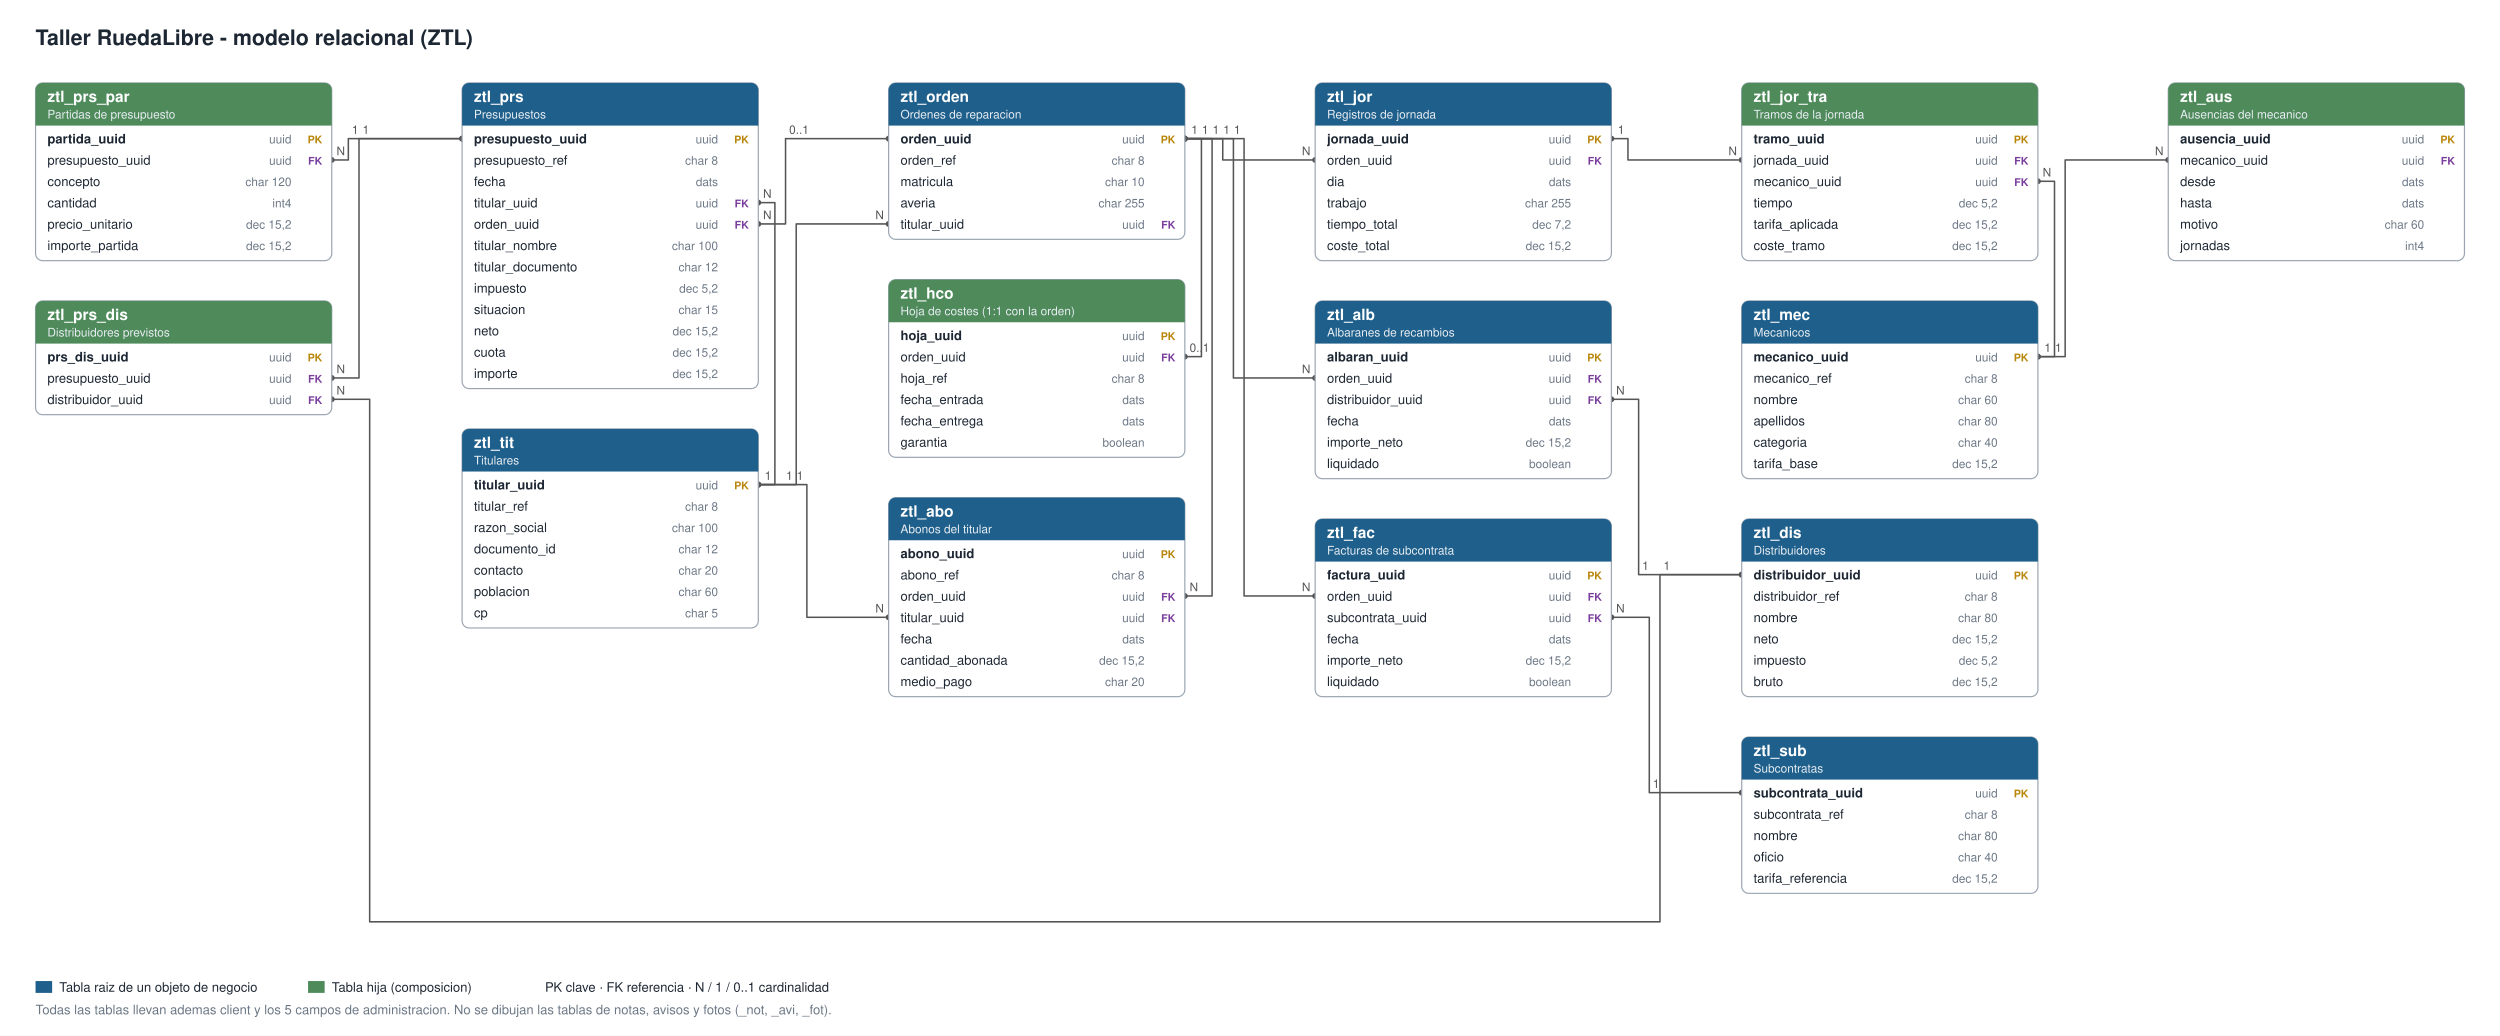
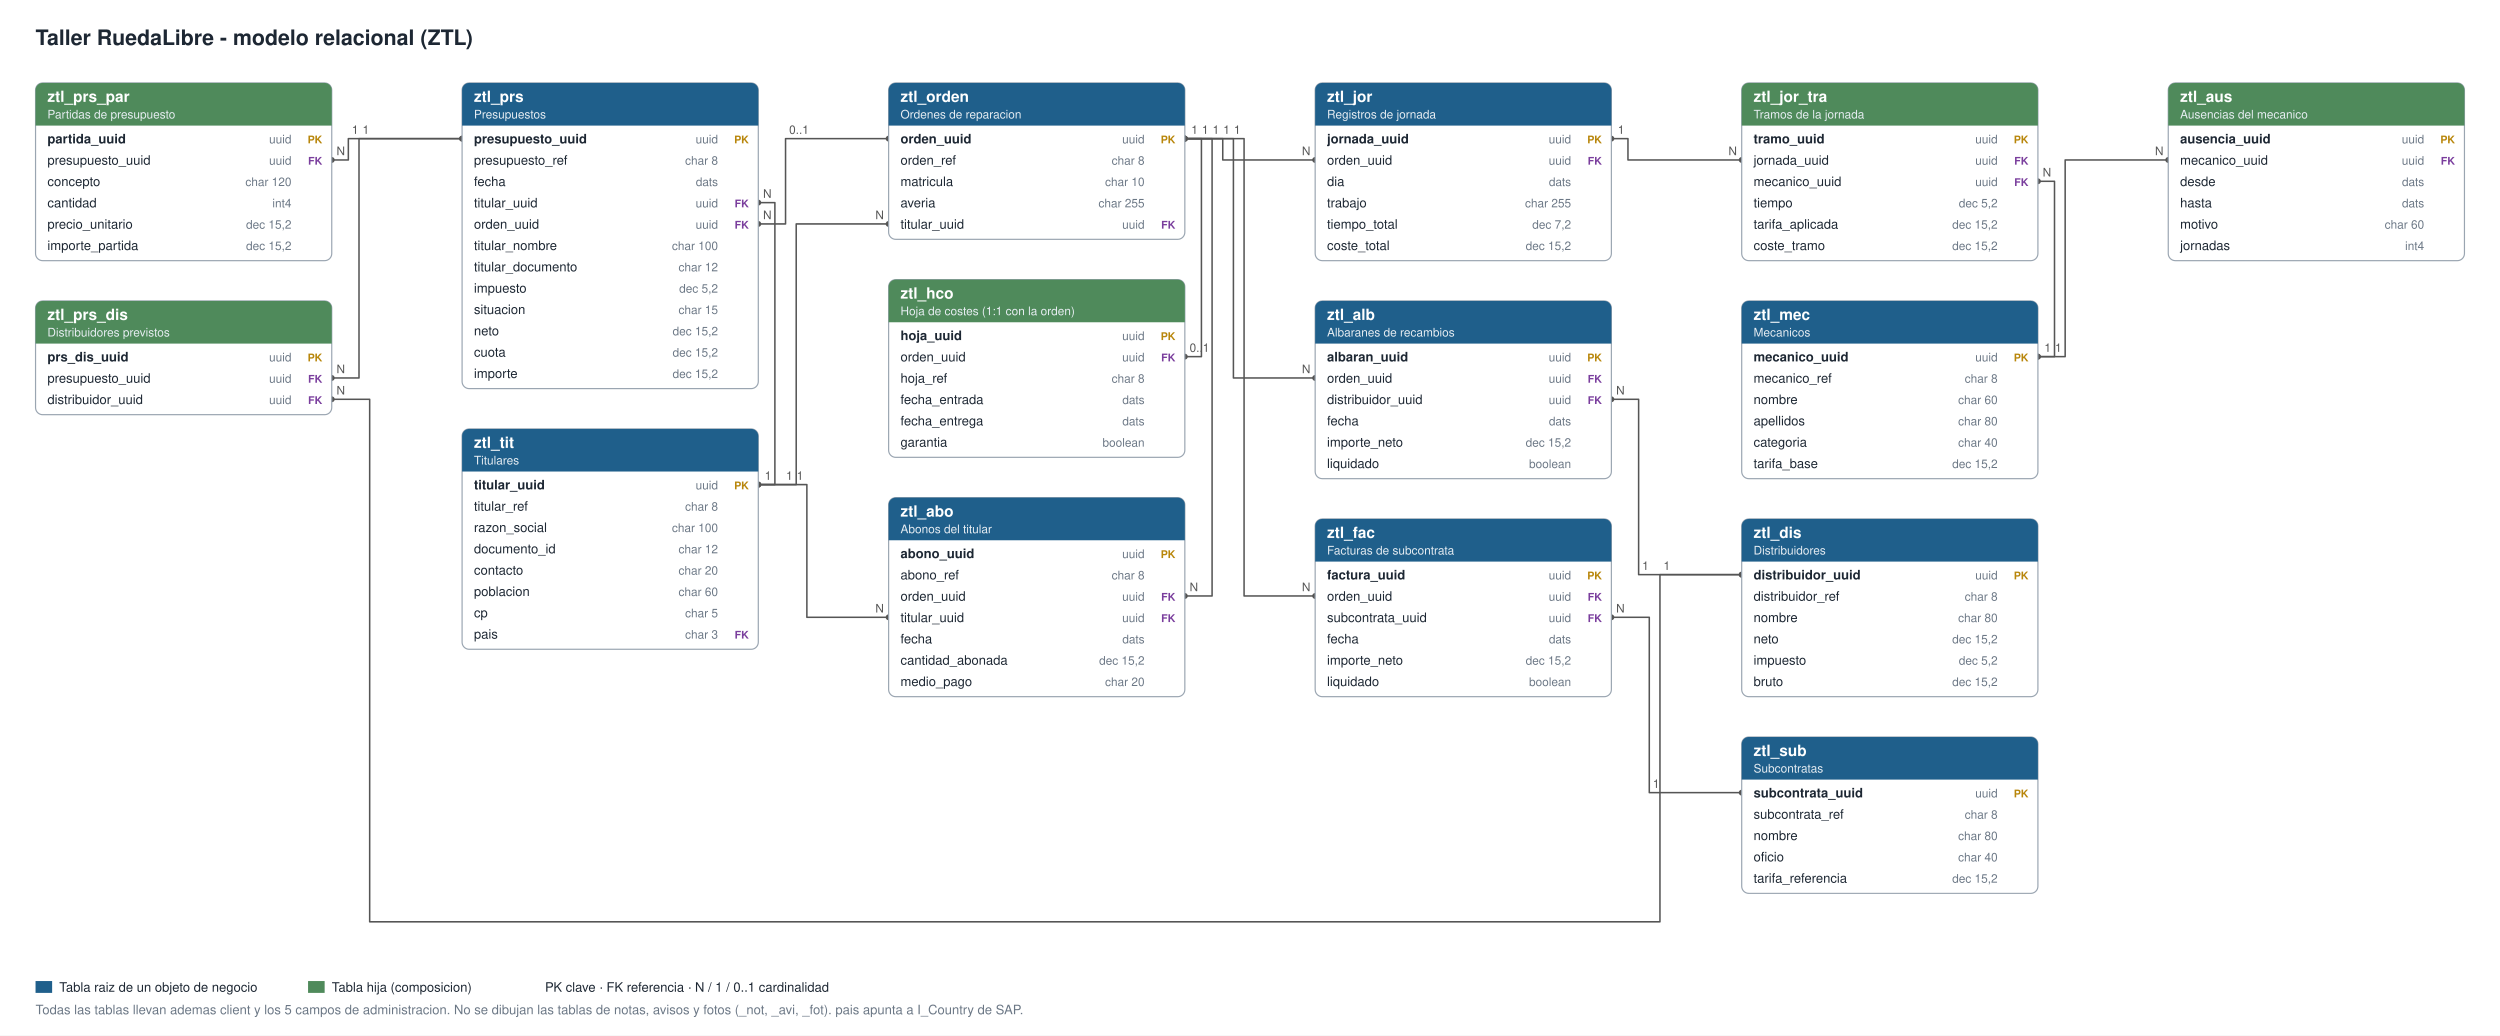
<svg xmlns="http://www.w3.org/2000/svg" width="2110" height="874" viewBox="0 0 2110 874" font-family="Helvetica, Arial, sans-serif">
  <rect width="100%" height="100%" fill="#ffffff" />
  <text x="30" y="38" font-size="18" font-weight="bold" fill="#1d2733">Taller RuedaLibre - modelo relacional (ZTL)</text>
  <polyline points="280,135 294,135 294,117 390,117" fill="none" stroke="#555555" stroke-width="1.3" stroke-linejoin="round" />
  <circle cx="280" cy="135" r="2.5" fill="#555555" />
  <text x="284" y="131" font-size="10" text-anchor="start" fill="#555555">N</text>
  <circle cx="390" cy="117" r="2.5" fill="#555555" />
  <text x="297" y="113" font-size="10" text-anchor="start" fill="#555555">1</text>
  <polyline points="280,319 303,319 303,117 390,117" fill="none" stroke="#555555" stroke-width="1.3" stroke-linejoin="round" />
  <circle cx="280" cy="319" r="2.5" fill="#555555" />
  <text x="284" y="315" font-size="10" text-anchor="start" fill="#555555">N</text>
  <circle cx="390" cy="117" r="2.5" fill="#555555" />
  <text x="306" y="113" font-size="10" text-anchor="start" fill="#555555">1</text>
  <polyline points="640,171 654,171 654,409 640,409" fill="none" stroke="#555555" stroke-width="1.3" stroke-linejoin="round" />
  <circle cx="640" cy="171" r="2.5" fill="#555555" />
  <text x="644" y="167" font-size="10" text-anchor="start" fill="#555555">N</text>
  <circle cx="640" cy="409" r="2.5" fill="#555555" />
  <text x="651" y="405" font-size="10" text-anchor="end" fill="#555555">1</text>
  <polyline points="640,189 663,189 663,117 750,117" fill="none" stroke="#555555" stroke-width="1.3" stroke-linejoin="round" />
  <circle cx="640" cy="189" r="2.5" fill="#555555" />
  <text x="644" y="185" font-size="10" text-anchor="start" fill="#555555">N</text>
  <circle cx="750" cy="117" r="2.5" fill="#555555" />
  <text x="666" y="113" font-size="10" text-anchor="start" fill="#555555">0..1</text>
  <polyline points="750,189 672,189 672,409 640,409" fill="none" stroke="#555555" stroke-width="1.3" stroke-linejoin="round" />
  <circle cx="750" cy="189" r="2.5" fill="#555555" />
  <text x="746" y="185" font-size="10" text-anchor="end" fill="#555555">N</text>
  <circle cx="640" cy="409" r="2.5" fill="#555555" />
  <text x="669" y="405" font-size="10" text-anchor="end" fill="#555555">1</text>
  <polyline points="1000,301 1014,301 1014,117 1000,117" fill="none" stroke="#555555" stroke-width="1.3" stroke-linejoin="round" />
  <circle cx="1000" cy="301" r="2.5" fill="#555555" />
  <text x="1004" y="297" font-size="10" text-anchor="start" fill="#555555">0..1</text>
  <circle cx="1000" cy="117" r="2.5" fill="#555555" />
  <text x="1011" y="113" font-size="10" text-anchor="end" fill="#555555">1</text>
  <polyline points="1000,503 1023,503 1023,117 1000,117" fill="none" stroke="#555555" stroke-width="1.3" stroke-linejoin="round" />
  <circle cx="1000" cy="503" r="2.5" fill="#555555" />
  <text x="1004" y="499" font-size="10" text-anchor="start" fill="#555555">N</text>
  <circle cx="1000" cy="117" r="2.5" fill="#555555" />
  <text x="1020" y="113" font-size="10" text-anchor="end" fill="#555555">1</text>
  <polyline points="750,521 681,521 681,409 640,409" fill="none" stroke="#555555" stroke-width="1.3" stroke-linejoin="round" />
  <circle cx="750" cy="521" r="2.5" fill="#555555" />
  <text x="746" y="517" font-size="10" text-anchor="end" fill="#555555">N</text>
  <circle cx="640" cy="409" r="2.5" fill="#555555" />
  <text x="678" y="405" font-size="10" text-anchor="end" fill="#555555">1</text>
  <polyline points="1110,135 1032,135 1032,117 1000,117" fill="none" stroke="#555555" stroke-width="1.3" stroke-linejoin="round" />
  <circle cx="1110" cy="135" r="2.5" fill="#555555" />
  <text x="1106" y="131" font-size="10" text-anchor="end" fill="#555555">N</text>
  <circle cx="1000" cy="117" r="2.5" fill="#555555" />
  <text x="1029" y="113" font-size="10" text-anchor="end" fill="#555555">1</text>
  <polyline points="1110,319 1041,319 1041,117 1000,117" fill="none" stroke="#555555" stroke-width="1.3" stroke-linejoin="round" />
  <circle cx="1110" cy="319" r="2.5" fill="#555555" />
  <text x="1106" y="315" font-size="10" text-anchor="end" fill="#555555">N</text>
  <circle cx="1000" cy="117" r="2.5" fill="#555555" />
  <text x="1038" y="113" font-size="10" text-anchor="end" fill="#555555">1</text>
  <polyline points="1110,503 1050,503 1050,117 1000,117" fill="none" stroke="#555555" stroke-width="1.3" stroke-linejoin="round" />
  <circle cx="1110" cy="503" r="2.5" fill="#555555" />
  <text x="1106" y="499" font-size="10" text-anchor="end" fill="#555555">N</text>
  <circle cx="1000" cy="117" r="2.5" fill="#555555" />
  <text x="1047" y="113" font-size="10" text-anchor="end" fill="#555555">1</text>
  <polyline points="1470,135 1374,135 1374,117 1360,117" fill="none" stroke="#555555" stroke-width="1.3" stroke-linejoin="round" />
  <circle cx="1470" cy="135" r="2.5" fill="#555555" />
  <text x="1466" y="131" font-size="10" text-anchor="end" fill="#555555">N</text>
  <circle cx="1360" cy="117" r="2.5" fill="#555555" />
  <text x="1371" y="113" font-size="10" text-anchor="end" fill="#555555">1</text>
  <polyline points="1720,153 1734,153 1734,301 1720,301" fill="none" stroke="#555555" stroke-width="1.3" stroke-linejoin="round" />
  <circle cx="1720" cy="153" r="2.5" fill="#555555" />
  <text x="1724" y="149" font-size="10" text-anchor="start" fill="#555555">N</text>
  <circle cx="1720" cy="301" r="2.5" fill="#555555" />
  <text x="1731" y="297" font-size="10" text-anchor="end" fill="#555555">1</text>
  <polyline points="1360,337 1383,337 1383,485 1470,485" fill="none" stroke="#555555" stroke-width="1.3" stroke-linejoin="round" />
  <circle cx="1360" cy="337" r="2.5" fill="#555555" />
  <text x="1364" y="333" font-size="10" text-anchor="start" fill="#555555">N</text>
  <circle cx="1470" cy="485" r="2.5" fill="#555555" />
  <text x="1386" y="481" font-size="10" text-anchor="start" fill="#555555">1</text>
  <polyline points="1360,521 1392,521 1392,669 1470,669" fill="none" stroke="#555555" stroke-width="1.3" stroke-linejoin="round" />
  <circle cx="1360" cy="521" r="2.5" fill="#555555" />
  <text x="1364" y="517" font-size="10" text-anchor="start" fill="#555555">N</text>
  <circle cx="1470" cy="669" r="2.5" fill="#555555" />
  <text x="1395" y="665" font-size="10" text-anchor="start" fill="#555555">1</text>
  <polyline points="1830,135 1743,135 1743,301 1720,301" fill="none" stroke="#555555" stroke-width="1.3" stroke-linejoin="round" />
  <circle cx="1830" cy="135" r="2.5" fill="#555555" />
  <text x="1826" y="131" font-size="10" text-anchor="end" fill="#555555">N</text>
  <circle cx="1720" cy="301" r="2.5" fill="#555555" />
  <text x="1740" y="297" font-size="10" text-anchor="end" fill="#555555">1</text>
  <polyline points="280,337 312,337 312,778 1401,778 1401,485 1470,485" fill="none" stroke="#555555" stroke-width="1.3" stroke-linejoin="round" />
  <circle cx="280" cy="337" r="2.5" fill="#555555" />
  <text x="284" y="333" font-size="10" text-anchor="start" fill="#555555">N</text>
  <circle cx="1470" cy="485" r="2.5" fill="#555555" />
  <text x="1404" y="481" font-size="10" text-anchor="start" fill="#555555">1</text>
  <rect x="30" y="70" width="250" height="150" rx="6" fill="#ffffff" stroke="#9aa5b1" />
  <path d="M30,106 v-30 a6,6 0 0 1 6,-6 h238 a6,6 0 0 1 6,6 v30 z" fill="#4f8a5b" />
  <text x="40" y="86" font-size="13" font-weight="bold" fill="#ffffff">ztl_prs_par</text>
  <text x="40" y="100" font-size="10" fill="#e8eef3">Partidas de presupuesto</text>
  <text x="40" y="121" font-size="11" font-weight="bold" fill="#1d2733">partida_uuid</text>
  <text x="246" y="121" font-size="10" text-anchor="end" fill="#6b7785">uuid</text>
  <text x="272" y="121" font-size="9" font-weight="bold" text-anchor="end" fill="#b8860b">PK</text>
  <text x="40" y="139" font-size="11" font-weight="normal" fill="#1d2733">presupuesto_uuid</text>
  <text x="246" y="139" font-size="10" text-anchor="end" fill="#6b7785">uuid</text>
  <text x="272" y="139" font-size="9" font-weight="bold" text-anchor="end" fill="#7a3e9d">FK</text>
  <text x="40" y="157" font-size="11" font-weight="normal" fill="#1d2733">concepto</text>
  <text x="246" y="157" font-size="10" text-anchor="end" fill="#6b7785">char 120</text>
  <text x="40" y="175" font-size="11" font-weight="normal" fill="#1d2733">cantidad</text>
  <text x="246" y="175" font-size="10" text-anchor="end" fill="#6b7785">int4</text>
  <text x="40" y="193" font-size="11" font-weight="normal" fill="#1d2733">precio_unitario</text>
  <text x="246" y="193" font-size="10" text-anchor="end" fill="#6b7785">dec 15,2</text>
  <text x="40" y="211" font-size="11" font-weight="normal" fill="#1d2733">importe_partida</text>
  <text x="246" y="211" font-size="10" text-anchor="end" fill="#6b7785">dec 15,2</text>
  <rect x="30" y="254" width="250" height="96" rx="6" fill="#ffffff" stroke="#9aa5b1" />
  <path d="M30,290 v-30 a6,6 0 0 1 6,-6 h238 a6,6 0 0 1 6,6 v30 z" fill="#4f8a5b" />
  <text x="40" y="270" font-size="13" font-weight="bold" fill="#ffffff">ztl_prs_dis</text>
  <text x="40" y="284" font-size="10" fill="#e8eef3">Distribuidores previstos</text>
  <text x="40" y="305" font-size="11" font-weight="bold" fill="#1d2733">prs_dis_uuid</text>
  <text x="246" y="305" font-size="10" text-anchor="end" fill="#6b7785">uuid</text>
  <text x="272" y="305" font-size="9" font-weight="bold" text-anchor="end" fill="#b8860b">PK</text>
  <text x="40" y="323" font-size="11" font-weight="normal" fill="#1d2733">presupuesto_uuid</text>
  <text x="246" y="323" font-size="10" text-anchor="end" fill="#6b7785">uuid</text>
  <text x="272" y="323" font-size="9" font-weight="bold" text-anchor="end" fill="#7a3e9d">FK</text>
  <text x="40" y="341" font-size="11" font-weight="normal" fill="#1d2733">distribuidor_uuid</text>
  <text x="246" y="341" font-size="10" text-anchor="end" fill="#6b7785">uuid</text>
  <text x="272" y="341" font-size="9" font-weight="bold" text-anchor="end" fill="#7a3e9d">FK</text>
  <rect x="390" y="70" width="250" height="258" rx="6" fill="#ffffff" stroke="#9aa5b1" />
  <path d="M390,106 v-30 a6,6 0 0 1 6,-6 h238 a6,6 0 0 1 6,6 v30 z" fill="#1f5f8b" />
  <text x="400" y="86" font-size="13" font-weight="bold" fill="#ffffff">ztl_prs</text>
  <text x="400" y="100" font-size="10" fill="#e8eef3">Presupuestos</text>
  <text x="400" y="121" font-size="11" font-weight="bold" fill="#1d2733">presupuesto_uuid</text>
  <text x="606" y="121" font-size="10" text-anchor="end" fill="#6b7785">uuid</text>
  <text x="632" y="121" font-size="9" font-weight="bold" text-anchor="end" fill="#b8860b">PK</text>
  <text x="400" y="139" font-size="11" font-weight="normal" fill="#1d2733">presupuesto_ref</text>
  <text x="606" y="139" font-size="10" text-anchor="end" fill="#6b7785">char 8</text>
  <text x="400" y="157" font-size="11" font-weight="normal" fill="#1d2733">fecha</text>
  <text x="606" y="157" font-size="10" text-anchor="end" fill="#6b7785">dats</text>
  <text x="400" y="175" font-size="11" font-weight="normal" fill="#1d2733">titular_uuid</text>
  <text x="606" y="175" font-size="10" text-anchor="end" fill="#6b7785">uuid</text>
  <text x="632" y="175" font-size="9" font-weight="bold" text-anchor="end" fill="#7a3e9d">FK</text>
  <text x="400" y="193" font-size="11" font-weight="normal" fill="#1d2733">orden_uuid</text>
  <text x="606" y="193" font-size="10" text-anchor="end" fill="#6b7785">uuid</text>
  <text x="632" y="193" font-size="9" font-weight="bold" text-anchor="end" fill="#7a3e9d">FK</text>
  <text x="400" y="211" font-size="11" font-weight="normal" fill="#1d2733">titular_nombre</text>
  <text x="606" y="211" font-size="10" text-anchor="end" fill="#6b7785">char 100</text>
  <text x="400" y="229" font-size="11" font-weight="normal" fill="#1d2733">titular_documento</text>
  <text x="606" y="229" font-size="10" text-anchor="end" fill="#6b7785">char 12</text>
  <text x="400" y="247" font-size="11" font-weight="normal" fill="#1d2733">impuesto</text>
  <text x="606" y="247" font-size="10" text-anchor="end" fill="#6b7785">dec 5,2</text>
  <text x="400" y="265" font-size="11" font-weight="normal" fill="#1d2733">situacion</text>
  <text x="606" y="265" font-size="10" text-anchor="end" fill="#6b7785">char 15</text>
  <text x="400" y="283" font-size="11" font-weight="normal" fill="#1d2733">neto</text>
  <text x="606" y="283" font-size="10" text-anchor="end" fill="#6b7785">dec 15,2</text>
  <text x="400" y="301" font-size="11" font-weight="normal" fill="#1d2733">cuota</text>
  <text x="606" y="301" font-size="10" text-anchor="end" fill="#6b7785">dec 15,2</text>
  <text x="400" y="319" font-size="11" font-weight="normal" fill="#1d2733">importe</text>
  <text x="606" y="319" font-size="10" text-anchor="end" fill="#6b7785">dec 15,2</text>
-   <rect x="390" y="362" width="250" height="168" rx="6" fill="#ffffff" stroke="#9aa5b1" />
+   <rect x="390" y="362" width="250" height="186" rx="6" fill="#ffffff" stroke="#9aa5b1" />
  <path d="M390,398 v-30 a6,6 0 0 1 6,-6 h238 a6,6 0 0 1 6,6 v30 z" fill="#1f5f8b" />
  <text x="400" y="378" font-size="13" font-weight="bold" fill="#ffffff">ztl_tit</text>
  <text x="400" y="392" font-size="10" fill="#e8eef3">Titulares</text>
  <text x="400" y="413" font-size="11" font-weight="bold" fill="#1d2733">titular_uuid</text>
  <text x="606" y="413" font-size="10" text-anchor="end" fill="#6b7785">uuid</text>
  <text x="632" y="413" font-size="9" font-weight="bold" text-anchor="end" fill="#b8860b">PK</text>
  <text x="400" y="431" font-size="11" font-weight="normal" fill="#1d2733">titular_ref</text>
  <text x="606" y="431" font-size="10" text-anchor="end" fill="#6b7785">char 8</text>
  <text x="400" y="449" font-size="11" font-weight="normal" fill="#1d2733">razon_social</text>
  <text x="606" y="449" font-size="10" text-anchor="end" fill="#6b7785">char 100</text>
  <text x="400" y="467" font-size="11" font-weight="normal" fill="#1d2733">documento_id</text>
  <text x="606" y="467" font-size="10" text-anchor="end" fill="#6b7785">char 12</text>
  <text x="400" y="485" font-size="11" font-weight="normal" fill="#1d2733">contacto</text>
  <text x="606" y="485" font-size="10" text-anchor="end" fill="#6b7785">char 20</text>
  <text x="400" y="503" font-size="11" font-weight="normal" fill="#1d2733">poblacion</text>
  <text x="606" y="503" font-size="10" text-anchor="end" fill="#6b7785">char 60</text>
  <text x="400" y="521" font-size="11" font-weight="normal" fill="#1d2733">cp</text>
  <text x="606" y="521" font-size="10" text-anchor="end" fill="#6b7785">char 5</text>
+   <text x="400" y="539" font-size="11" font-weight="normal" fill="#1d2733">pais</text>
+   <text x="606" y="539" font-size="10" text-anchor="end" fill="#6b7785">char 3</text>
+   <text x="632" y="539" font-size="9" font-weight="bold" text-anchor="end" fill="#7a3e9d">FK</text>
  <rect x="750" y="70" width="250" height="132" rx="6" fill="#ffffff" stroke="#9aa5b1" />
  <path d="M750,106 v-30 a6,6 0 0 1 6,-6 h238 a6,6 0 0 1 6,6 v30 z" fill="#1f5f8b" />
  <text x="760" y="86" font-size="13" font-weight="bold" fill="#ffffff">ztl_orden</text>
  <text x="760" y="100" font-size="10" fill="#e8eef3">Ordenes de reparacion</text>
  <text x="760" y="121" font-size="11" font-weight="bold" fill="#1d2733">orden_uuid</text>
  <text x="966" y="121" font-size="10" text-anchor="end" fill="#6b7785">uuid</text>
  <text x="992" y="121" font-size="9" font-weight="bold" text-anchor="end" fill="#b8860b">PK</text>
  <text x="760" y="139" font-size="11" font-weight="normal" fill="#1d2733">orden_ref</text>
  <text x="966" y="139" font-size="10" text-anchor="end" fill="#6b7785">char 8</text>
  <text x="760" y="157" font-size="11" font-weight="normal" fill="#1d2733">matricula</text>
  <text x="966" y="157" font-size="10" text-anchor="end" fill="#6b7785">char 10</text>
  <text x="760" y="175" font-size="11" font-weight="normal" fill="#1d2733">averia</text>
  <text x="966" y="175" font-size="10" text-anchor="end" fill="#6b7785">char 255</text>
  <text x="760" y="193" font-size="11" font-weight="normal" fill="#1d2733">titular_uuid</text>
  <text x="966" y="193" font-size="10" text-anchor="end" fill="#6b7785">uuid</text>
  <text x="992" y="193" font-size="9" font-weight="bold" text-anchor="end" fill="#7a3e9d">FK</text>
  <rect x="750" y="236" width="250" height="150" rx="6" fill="#ffffff" stroke="#9aa5b1" />
  <path d="M750,272 v-30 a6,6 0 0 1 6,-6 h238 a6,6 0 0 1 6,6 v30 z" fill="#4f8a5b" />
  <text x="760" y="252" font-size="13" font-weight="bold" fill="#ffffff">ztl_hco</text>
  <text x="760" y="266" font-size="10" fill="#e8eef3">Hoja de costes (1:1 con la orden)</text>
  <text x="760" y="287" font-size="11" font-weight="bold" fill="#1d2733">hoja_uuid</text>
  <text x="966" y="287" font-size="10" text-anchor="end" fill="#6b7785">uuid</text>
  <text x="992" y="287" font-size="9" font-weight="bold" text-anchor="end" fill="#b8860b">PK</text>
  <text x="760" y="305" font-size="11" font-weight="normal" fill="#1d2733">orden_uuid</text>
  <text x="966" y="305" font-size="10" text-anchor="end" fill="#6b7785">uuid</text>
  <text x="992" y="305" font-size="9" font-weight="bold" text-anchor="end" fill="#7a3e9d">FK</text>
  <text x="760" y="323" font-size="11" font-weight="normal" fill="#1d2733">hoja_ref</text>
  <text x="966" y="323" font-size="10" text-anchor="end" fill="#6b7785">char 8</text>
  <text x="760" y="341" font-size="11" font-weight="normal" fill="#1d2733">fecha_entrada</text>
  <text x="966" y="341" font-size="10" text-anchor="end" fill="#6b7785">dats</text>
  <text x="760" y="359" font-size="11" font-weight="normal" fill="#1d2733">fecha_entrega</text>
  <text x="966" y="359" font-size="10" text-anchor="end" fill="#6b7785">dats</text>
  <text x="760" y="377" font-size="11" font-weight="normal" fill="#1d2733">garantia</text>
  <text x="966" y="377" font-size="10" text-anchor="end" fill="#6b7785">boolean</text>
  <rect x="750" y="420" width="250" height="168" rx="6" fill="#ffffff" stroke="#9aa5b1" />
  <path d="M750,456 v-30 a6,6 0 0 1 6,-6 h238 a6,6 0 0 1 6,6 v30 z" fill="#1f5f8b" />
  <text x="760" y="436" font-size="13" font-weight="bold" fill="#ffffff">ztl_abo</text>
  <text x="760" y="450" font-size="10" fill="#e8eef3">Abonos del titular</text>
  <text x="760" y="471" font-size="11" font-weight="bold" fill="#1d2733">abono_uuid</text>
  <text x="966" y="471" font-size="10" text-anchor="end" fill="#6b7785">uuid</text>
  <text x="992" y="471" font-size="9" font-weight="bold" text-anchor="end" fill="#b8860b">PK</text>
  <text x="760" y="489" font-size="11" font-weight="normal" fill="#1d2733">abono_ref</text>
  <text x="966" y="489" font-size="10" text-anchor="end" fill="#6b7785">char 8</text>
  <text x="760" y="507" font-size="11" font-weight="normal" fill="#1d2733">orden_uuid</text>
  <text x="966" y="507" font-size="10" text-anchor="end" fill="#6b7785">uuid</text>
  <text x="992" y="507" font-size="9" font-weight="bold" text-anchor="end" fill="#7a3e9d">FK</text>
  <text x="760" y="525" font-size="11" font-weight="normal" fill="#1d2733">titular_uuid</text>
  <text x="966" y="525" font-size="10" text-anchor="end" fill="#6b7785">uuid</text>
  <text x="992" y="525" font-size="9" font-weight="bold" text-anchor="end" fill="#7a3e9d">FK</text>
  <text x="760" y="543" font-size="11" font-weight="normal" fill="#1d2733">fecha</text>
  <text x="966" y="543" font-size="10" text-anchor="end" fill="#6b7785">dats</text>
  <text x="760" y="561" font-size="11" font-weight="normal" fill="#1d2733">cantidad_abonada</text>
  <text x="966" y="561" font-size="10" text-anchor="end" fill="#6b7785">dec 15,2</text>
  <text x="760" y="579" font-size="11" font-weight="normal" fill="#1d2733">medio_pago</text>
  <text x="966" y="579" font-size="10" text-anchor="end" fill="#6b7785">char 20</text>
  <rect x="1110" y="70" width="250" height="150" rx="6" fill="#ffffff" stroke="#9aa5b1" />
  <path d="M1110,106 v-30 a6,6 0 0 1 6,-6 h238 a6,6 0 0 1 6,6 v30 z" fill="#1f5f8b" />
  <text x="1120" y="86" font-size="13" font-weight="bold" fill="#ffffff">ztl_jor</text>
  <text x="1120" y="100" font-size="10" fill="#e8eef3">Registros de jornada</text>
  <text x="1120" y="121" font-size="11" font-weight="bold" fill="#1d2733">jornada_uuid</text>
  <text x="1326" y="121" font-size="10" text-anchor="end" fill="#6b7785">uuid</text>
  <text x="1352" y="121" font-size="9" font-weight="bold" text-anchor="end" fill="#b8860b">PK</text>
  <text x="1120" y="139" font-size="11" font-weight="normal" fill="#1d2733">orden_uuid</text>
  <text x="1326" y="139" font-size="10" text-anchor="end" fill="#6b7785">uuid</text>
  <text x="1352" y="139" font-size="9" font-weight="bold" text-anchor="end" fill="#7a3e9d">FK</text>
  <text x="1120" y="157" font-size="11" font-weight="normal" fill="#1d2733">dia</text>
  <text x="1326" y="157" font-size="10" text-anchor="end" fill="#6b7785">dats</text>
  <text x="1120" y="175" font-size="11" font-weight="normal" fill="#1d2733">trabajo</text>
  <text x="1326" y="175" font-size="10" text-anchor="end" fill="#6b7785">char 255</text>
  <text x="1120" y="193" font-size="11" font-weight="normal" fill="#1d2733">tiempo_total</text>
  <text x="1326" y="193" font-size="10" text-anchor="end" fill="#6b7785">dec 7,2</text>
  <text x="1120" y="211" font-size="11" font-weight="normal" fill="#1d2733">coste_total</text>
  <text x="1326" y="211" font-size="10" text-anchor="end" fill="#6b7785">dec 15,2</text>
  <rect x="1110" y="254" width="250" height="150" rx="6" fill="#ffffff" stroke="#9aa5b1" />
  <path d="M1110,290 v-30 a6,6 0 0 1 6,-6 h238 a6,6 0 0 1 6,6 v30 z" fill="#1f5f8b" />
  <text x="1120" y="270" font-size="13" font-weight="bold" fill="#ffffff">ztl_alb</text>
  <text x="1120" y="284" font-size="10" fill="#e8eef3">Albaranes de recambios</text>
  <text x="1120" y="305" font-size="11" font-weight="bold" fill="#1d2733">albaran_uuid</text>
  <text x="1326" y="305" font-size="10" text-anchor="end" fill="#6b7785">uuid</text>
  <text x="1352" y="305" font-size="9" font-weight="bold" text-anchor="end" fill="#b8860b">PK</text>
  <text x="1120" y="323" font-size="11" font-weight="normal" fill="#1d2733">orden_uuid</text>
  <text x="1326" y="323" font-size="10" text-anchor="end" fill="#6b7785">uuid</text>
  <text x="1352" y="323" font-size="9" font-weight="bold" text-anchor="end" fill="#7a3e9d">FK</text>
  <text x="1120" y="341" font-size="11" font-weight="normal" fill="#1d2733">distribuidor_uuid</text>
  <text x="1326" y="341" font-size="10" text-anchor="end" fill="#6b7785">uuid</text>
  <text x="1352" y="341" font-size="9" font-weight="bold" text-anchor="end" fill="#7a3e9d">FK</text>
  <text x="1120" y="359" font-size="11" font-weight="normal" fill="#1d2733">fecha</text>
  <text x="1326" y="359" font-size="10" text-anchor="end" fill="#6b7785">dats</text>
  <text x="1120" y="377" font-size="11" font-weight="normal" fill="#1d2733">importe_neto</text>
  <text x="1326" y="377" font-size="10" text-anchor="end" fill="#6b7785">dec 15,2</text>
  <text x="1120" y="395" font-size="11" font-weight="normal" fill="#1d2733">liquidado</text>
  <text x="1326" y="395" font-size="10" text-anchor="end" fill="#6b7785">boolean</text>
  <rect x="1110" y="438" width="250" height="150" rx="6" fill="#ffffff" stroke="#9aa5b1" />
  <path d="M1110,474 v-30 a6,6 0 0 1 6,-6 h238 a6,6 0 0 1 6,6 v30 z" fill="#1f5f8b" />
  <text x="1120" y="454" font-size="13" font-weight="bold" fill="#ffffff">ztl_fac</text>
  <text x="1120" y="468" font-size="10" fill="#e8eef3">Facturas de subcontrata</text>
  <text x="1120" y="489" font-size="11" font-weight="bold" fill="#1d2733">factura_uuid</text>
  <text x="1326" y="489" font-size="10" text-anchor="end" fill="#6b7785">uuid</text>
  <text x="1352" y="489" font-size="9" font-weight="bold" text-anchor="end" fill="#b8860b">PK</text>
  <text x="1120" y="507" font-size="11" font-weight="normal" fill="#1d2733">orden_uuid</text>
  <text x="1326" y="507" font-size="10" text-anchor="end" fill="#6b7785">uuid</text>
  <text x="1352" y="507" font-size="9" font-weight="bold" text-anchor="end" fill="#7a3e9d">FK</text>
  <text x="1120" y="525" font-size="11" font-weight="normal" fill="#1d2733">subcontrata_uuid</text>
  <text x="1326" y="525" font-size="10" text-anchor="end" fill="#6b7785">uuid</text>
  <text x="1352" y="525" font-size="9" font-weight="bold" text-anchor="end" fill="#7a3e9d">FK</text>
  <text x="1120" y="543" font-size="11" font-weight="normal" fill="#1d2733">fecha</text>
  <text x="1326" y="543" font-size="10" text-anchor="end" fill="#6b7785">dats</text>
  <text x="1120" y="561" font-size="11" font-weight="normal" fill="#1d2733">importe_neto</text>
  <text x="1326" y="561" font-size="10" text-anchor="end" fill="#6b7785">dec 15,2</text>
  <text x="1120" y="579" font-size="11" font-weight="normal" fill="#1d2733">liquidado</text>
  <text x="1326" y="579" font-size="10" text-anchor="end" fill="#6b7785">boolean</text>
  <rect x="1470" y="70" width="250" height="150" rx="6" fill="#ffffff" stroke="#9aa5b1" />
  <path d="M1470,106 v-30 a6,6 0 0 1 6,-6 h238 a6,6 0 0 1 6,6 v30 z" fill="#4f8a5b" />
  <text x="1480" y="86" font-size="13" font-weight="bold" fill="#ffffff">ztl_jor_tra</text>
  <text x="1480" y="100" font-size="10" fill="#e8eef3">Tramos de la jornada</text>
  <text x="1480" y="121" font-size="11" font-weight="bold" fill="#1d2733">tramo_uuid</text>
  <text x="1686" y="121" font-size="10" text-anchor="end" fill="#6b7785">uuid</text>
  <text x="1712" y="121" font-size="9" font-weight="bold" text-anchor="end" fill="#b8860b">PK</text>
  <text x="1480" y="139" font-size="11" font-weight="normal" fill="#1d2733">jornada_uuid</text>
  <text x="1686" y="139" font-size="10" text-anchor="end" fill="#6b7785">uuid</text>
  <text x="1712" y="139" font-size="9" font-weight="bold" text-anchor="end" fill="#7a3e9d">FK</text>
  <text x="1480" y="157" font-size="11" font-weight="normal" fill="#1d2733">mecanico_uuid</text>
  <text x="1686" y="157" font-size="10" text-anchor="end" fill="#6b7785">uuid</text>
  <text x="1712" y="157" font-size="9" font-weight="bold" text-anchor="end" fill="#7a3e9d">FK</text>
  <text x="1480" y="175" font-size="11" font-weight="normal" fill="#1d2733">tiempo</text>
  <text x="1686" y="175" font-size="10" text-anchor="end" fill="#6b7785">dec 5,2</text>
  <text x="1480" y="193" font-size="11" font-weight="normal" fill="#1d2733">tarifa_aplicada</text>
  <text x="1686" y="193" font-size="10" text-anchor="end" fill="#6b7785">dec 15,2</text>
  <text x="1480" y="211" font-size="11" font-weight="normal" fill="#1d2733">coste_tramo</text>
  <text x="1686" y="211" font-size="10" text-anchor="end" fill="#6b7785">dec 15,2</text>
  <rect x="1470" y="254" width="250" height="150" rx="6" fill="#ffffff" stroke="#9aa5b1" />
  <path d="M1470,290 v-30 a6,6 0 0 1 6,-6 h238 a6,6 0 0 1 6,6 v30 z" fill="#1f5f8b" />
  <text x="1480" y="270" font-size="13" font-weight="bold" fill="#ffffff">ztl_mec</text>
  <text x="1480" y="284" font-size="10" fill="#e8eef3">Mecanicos</text>
  <text x="1480" y="305" font-size="11" font-weight="bold" fill="#1d2733">mecanico_uuid</text>
  <text x="1686" y="305" font-size="10" text-anchor="end" fill="#6b7785">uuid</text>
  <text x="1712" y="305" font-size="9" font-weight="bold" text-anchor="end" fill="#b8860b">PK</text>
  <text x="1480" y="323" font-size="11" font-weight="normal" fill="#1d2733">mecanico_ref</text>
  <text x="1686" y="323" font-size="10" text-anchor="end" fill="#6b7785">char 8</text>
  <text x="1480" y="341" font-size="11" font-weight="normal" fill="#1d2733">nombre</text>
  <text x="1686" y="341" font-size="10" text-anchor="end" fill="#6b7785">char 60</text>
  <text x="1480" y="359" font-size="11" font-weight="normal" fill="#1d2733">apellidos</text>
  <text x="1686" y="359" font-size="10" text-anchor="end" fill="#6b7785">char 80</text>
  <text x="1480" y="377" font-size="11" font-weight="normal" fill="#1d2733">categoria</text>
  <text x="1686" y="377" font-size="10" text-anchor="end" fill="#6b7785">char 40</text>
  <text x="1480" y="395" font-size="11" font-weight="normal" fill="#1d2733">tarifa_base</text>
  <text x="1686" y="395" font-size="10" text-anchor="end" fill="#6b7785">dec 15,2</text>
  <rect x="1470" y="438" width="250" height="150" rx="6" fill="#ffffff" stroke="#9aa5b1" />
  <path d="M1470,474 v-30 a6,6 0 0 1 6,-6 h238 a6,6 0 0 1 6,6 v30 z" fill="#1f5f8b" />
  <text x="1480" y="454" font-size="13" font-weight="bold" fill="#ffffff">ztl_dis</text>
  <text x="1480" y="468" font-size="10" fill="#e8eef3">Distribuidores</text>
  <text x="1480" y="489" font-size="11" font-weight="bold" fill="#1d2733">distribuidor_uuid</text>
  <text x="1686" y="489" font-size="10" text-anchor="end" fill="#6b7785">uuid</text>
  <text x="1712" y="489" font-size="9" font-weight="bold" text-anchor="end" fill="#b8860b">PK</text>
  <text x="1480" y="507" font-size="11" font-weight="normal" fill="#1d2733">distribuidor_ref</text>
  <text x="1686" y="507" font-size="10" text-anchor="end" fill="#6b7785">char 8</text>
  <text x="1480" y="525" font-size="11" font-weight="normal" fill="#1d2733">nombre</text>
  <text x="1686" y="525" font-size="10" text-anchor="end" fill="#6b7785">char 80</text>
  <text x="1480" y="543" font-size="11" font-weight="normal" fill="#1d2733">neto</text>
  <text x="1686" y="543" font-size="10" text-anchor="end" fill="#6b7785">dec 15,2</text>
  <text x="1480" y="561" font-size="11" font-weight="normal" fill="#1d2733">impuesto</text>
  <text x="1686" y="561" font-size="10" text-anchor="end" fill="#6b7785">dec 5,2</text>
  <text x="1480" y="579" font-size="11" font-weight="normal" fill="#1d2733">bruto</text>
  <text x="1686" y="579" font-size="10" text-anchor="end" fill="#6b7785">dec 15,2</text>
  <rect x="1470" y="622" width="250" height="132" rx="6" fill="#ffffff" stroke="#9aa5b1" />
  <path d="M1470,658 v-30 a6,6 0 0 1 6,-6 h238 a6,6 0 0 1 6,6 v30 z" fill="#1f5f8b" />
  <text x="1480" y="638" font-size="13" font-weight="bold" fill="#ffffff">ztl_sub</text>
  <text x="1480" y="652" font-size="10" fill="#e8eef3">Subcontratas</text>
  <text x="1480" y="673" font-size="11" font-weight="bold" fill="#1d2733">subcontrata_uuid</text>
  <text x="1686" y="673" font-size="10" text-anchor="end" fill="#6b7785">uuid</text>
  <text x="1712" y="673" font-size="9" font-weight="bold" text-anchor="end" fill="#b8860b">PK</text>
  <text x="1480" y="691" font-size="11" font-weight="normal" fill="#1d2733">subcontrata_ref</text>
  <text x="1686" y="691" font-size="10" text-anchor="end" fill="#6b7785">char 8</text>
  <text x="1480" y="709" font-size="11" font-weight="normal" fill="#1d2733">nombre</text>
  <text x="1686" y="709" font-size="10" text-anchor="end" fill="#6b7785">char 80</text>
  <text x="1480" y="727" font-size="11" font-weight="normal" fill="#1d2733">oficio</text>
  <text x="1686" y="727" font-size="10" text-anchor="end" fill="#6b7785">char 40</text>
  <text x="1480" y="745" font-size="11" font-weight="normal" fill="#1d2733">tarifa_referencia</text>
  <text x="1686" y="745" font-size="10" text-anchor="end" fill="#6b7785">dec 15,2</text>
  <rect x="1830" y="70" width="250" height="150" rx="6" fill="#ffffff" stroke="#9aa5b1" />
  <path d="M1830,106 v-30 a6,6 0 0 1 6,-6 h238 a6,6 0 0 1 6,6 v30 z" fill="#4f8a5b" />
  <text x="1840" y="86" font-size="13" font-weight="bold" fill="#ffffff">ztl_aus</text>
  <text x="1840" y="100" font-size="10" fill="#e8eef3">Ausencias del mecanico</text>
  <text x="1840" y="121" font-size="11" font-weight="bold" fill="#1d2733">ausencia_uuid</text>
  <text x="2046" y="121" font-size="10" text-anchor="end" fill="#6b7785">uuid</text>
  <text x="2072" y="121" font-size="9" font-weight="bold" text-anchor="end" fill="#b8860b">PK</text>
  <text x="1840" y="139" font-size="11" font-weight="normal" fill="#1d2733">mecanico_uuid</text>
  <text x="2046" y="139" font-size="10" text-anchor="end" fill="#6b7785">uuid</text>
  <text x="2072" y="139" font-size="9" font-weight="bold" text-anchor="end" fill="#7a3e9d">FK</text>
  <text x="1840" y="157" font-size="11" font-weight="normal" fill="#1d2733">desde</text>
  <text x="2046" y="157" font-size="10" text-anchor="end" fill="#6b7785">dats</text>
  <text x="1840" y="175" font-size="11" font-weight="normal" fill="#1d2733">hasta</text>
  <text x="2046" y="175" font-size="10" text-anchor="end" fill="#6b7785">dats</text>
  <text x="1840" y="193" font-size="11" font-weight="normal" fill="#1d2733">motivo</text>
  <text x="2046" y="193" font-size="10" text-anchor="end" fill="#6b7785">char 60</text>
  <text x="1840" y="211" font-size="11" font-weight="normal" fill="#1d2733">jornadas</text>
  <text x="2046" y="211" font-size="10" text-anchor="end" fill="#6b7785">int4</text>
  <rect x="30" y="828" width="14" height="10" fill="#1f5f8b" />
  <text x="50" y="837" font-size="11" fill="#1d2733">Tabla raiz de un objeto de negocio</text>
  <rect x="260" y="828" width="14" height="10" fill="#4f8a5b" />
  <text x="280" y="837" font-size="11" fill="#1d2733">Tabla hija (composicion)</text>
  <text x="460" y="837" font-size="11" fill="#1d2733">PK clave · FK referencia · N / 1 / 0..1 cardinalidad</text>
-   <text x="30" y="856" font-size="11" fill="#6b7785">Todas las tablas llevan ademas client y los 5 campos de administracion. No se dibujan las tablas de notas, avisos y fotos (_not, _avi, _fot).</text>
+   <text x="30" y="856" font-size="11" fill="#6b7785">Todas las tablas llevan ademas client y los 5 campos de administracion. No se dibujan las tablas de notas, avisos y fotos (_not, _avi, _fot). pais apunta a I_Country de SAP.</text>
</svg>
